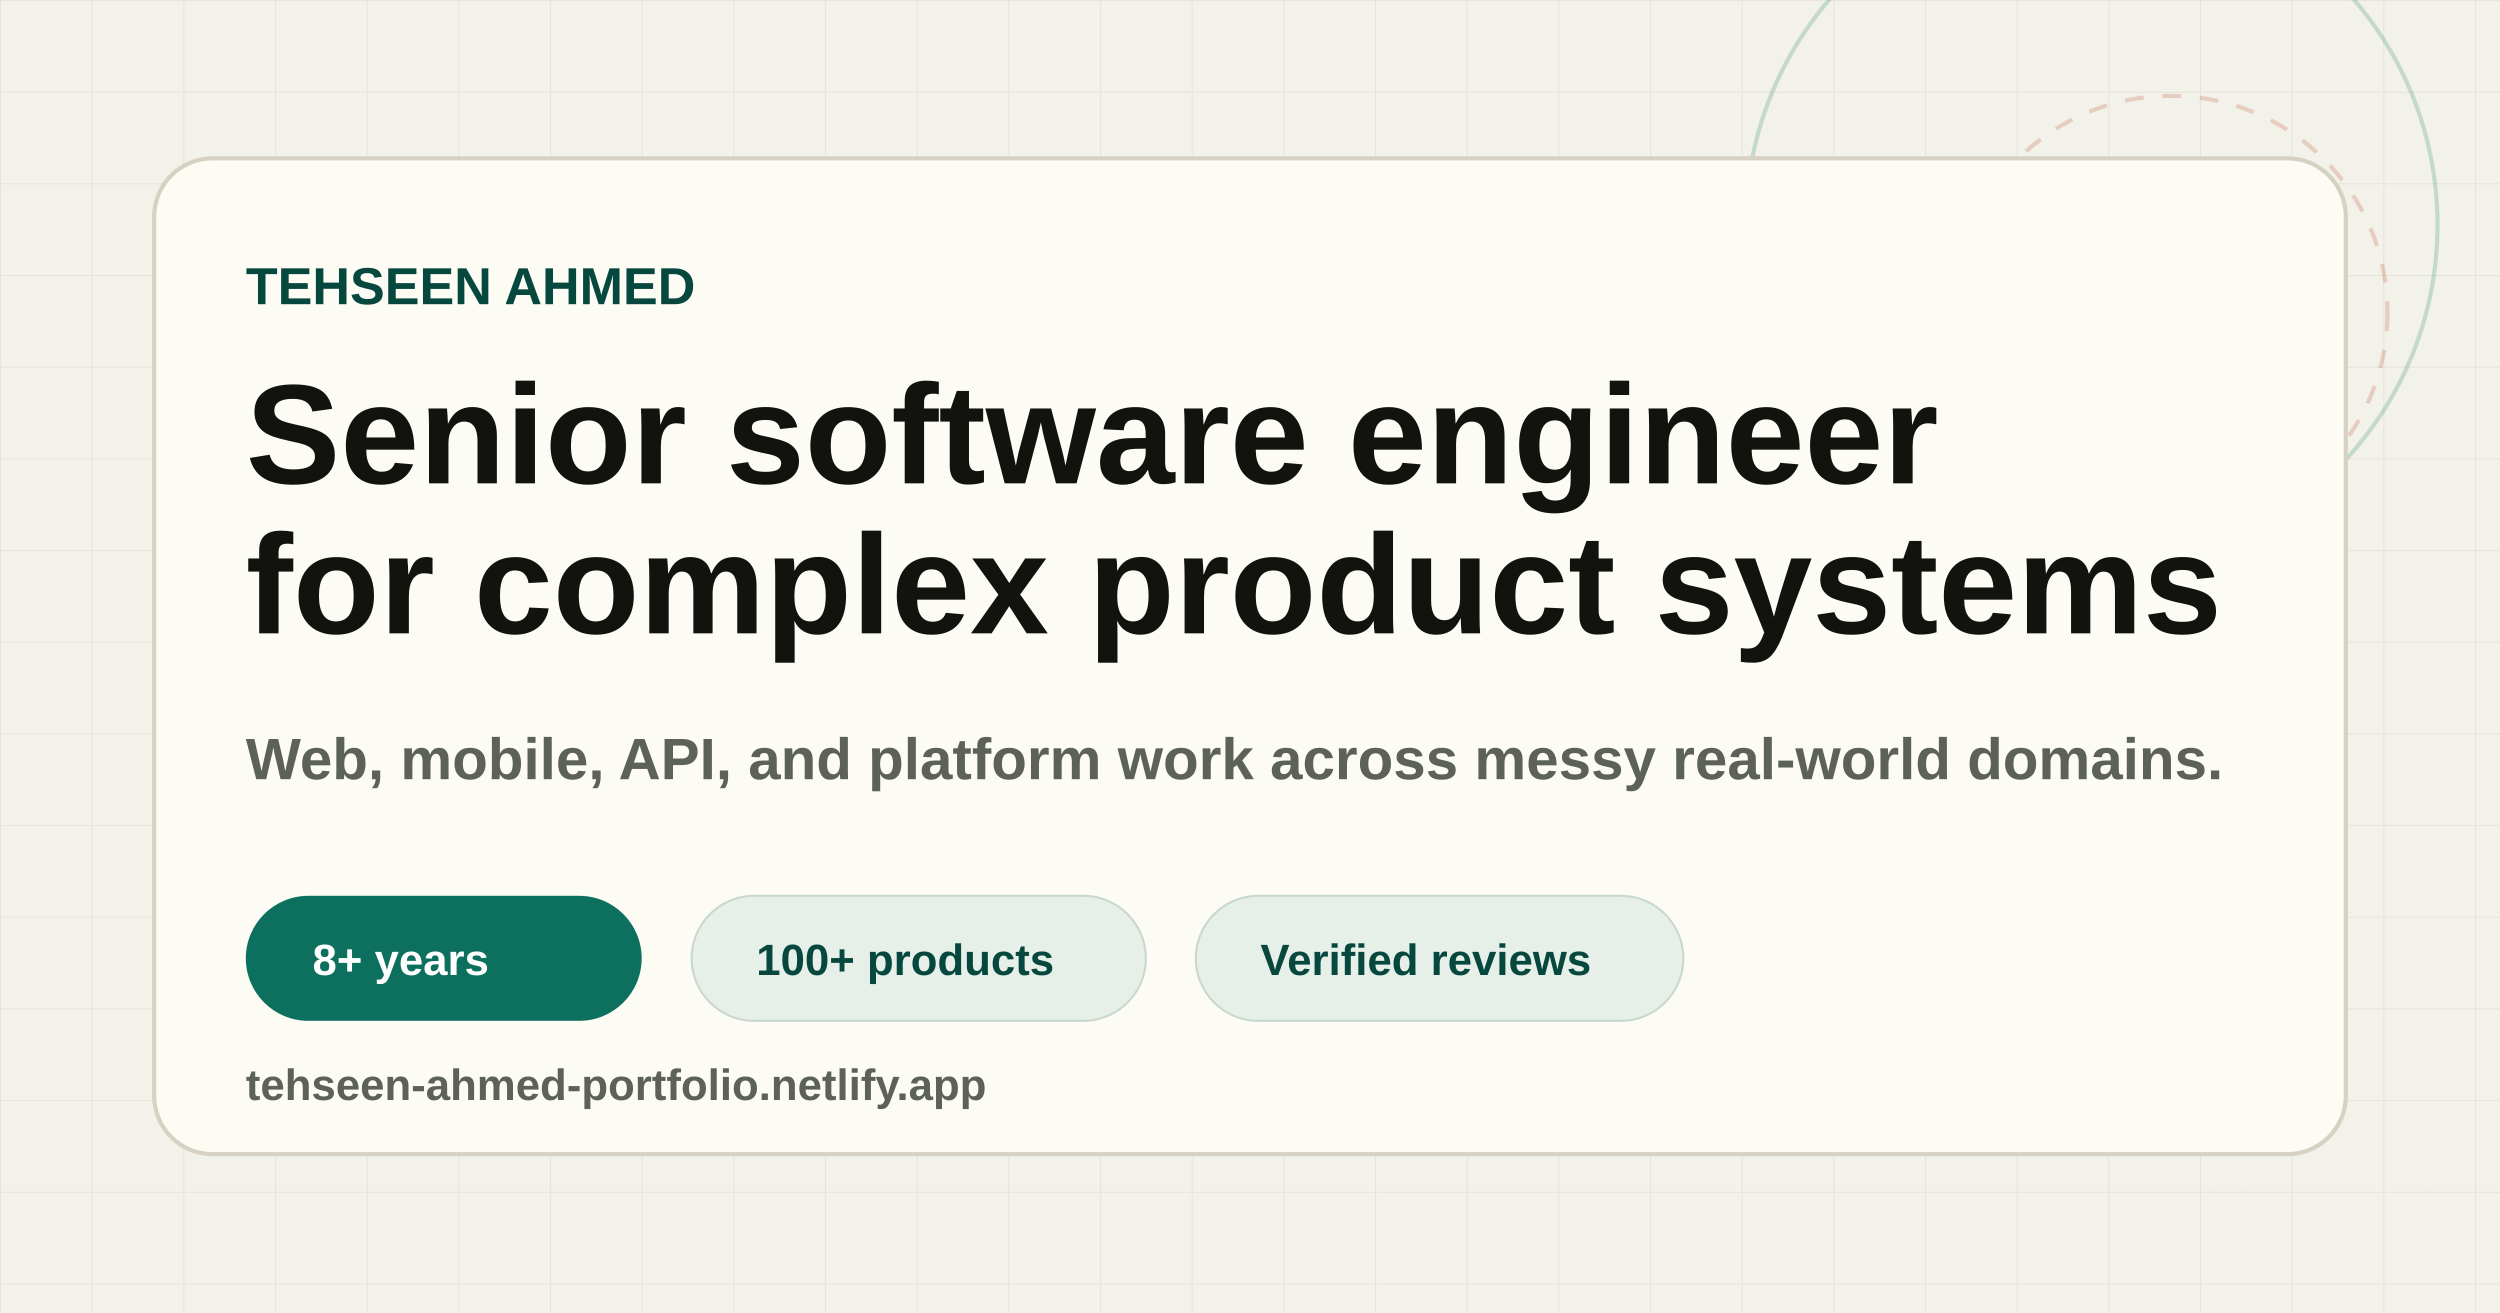
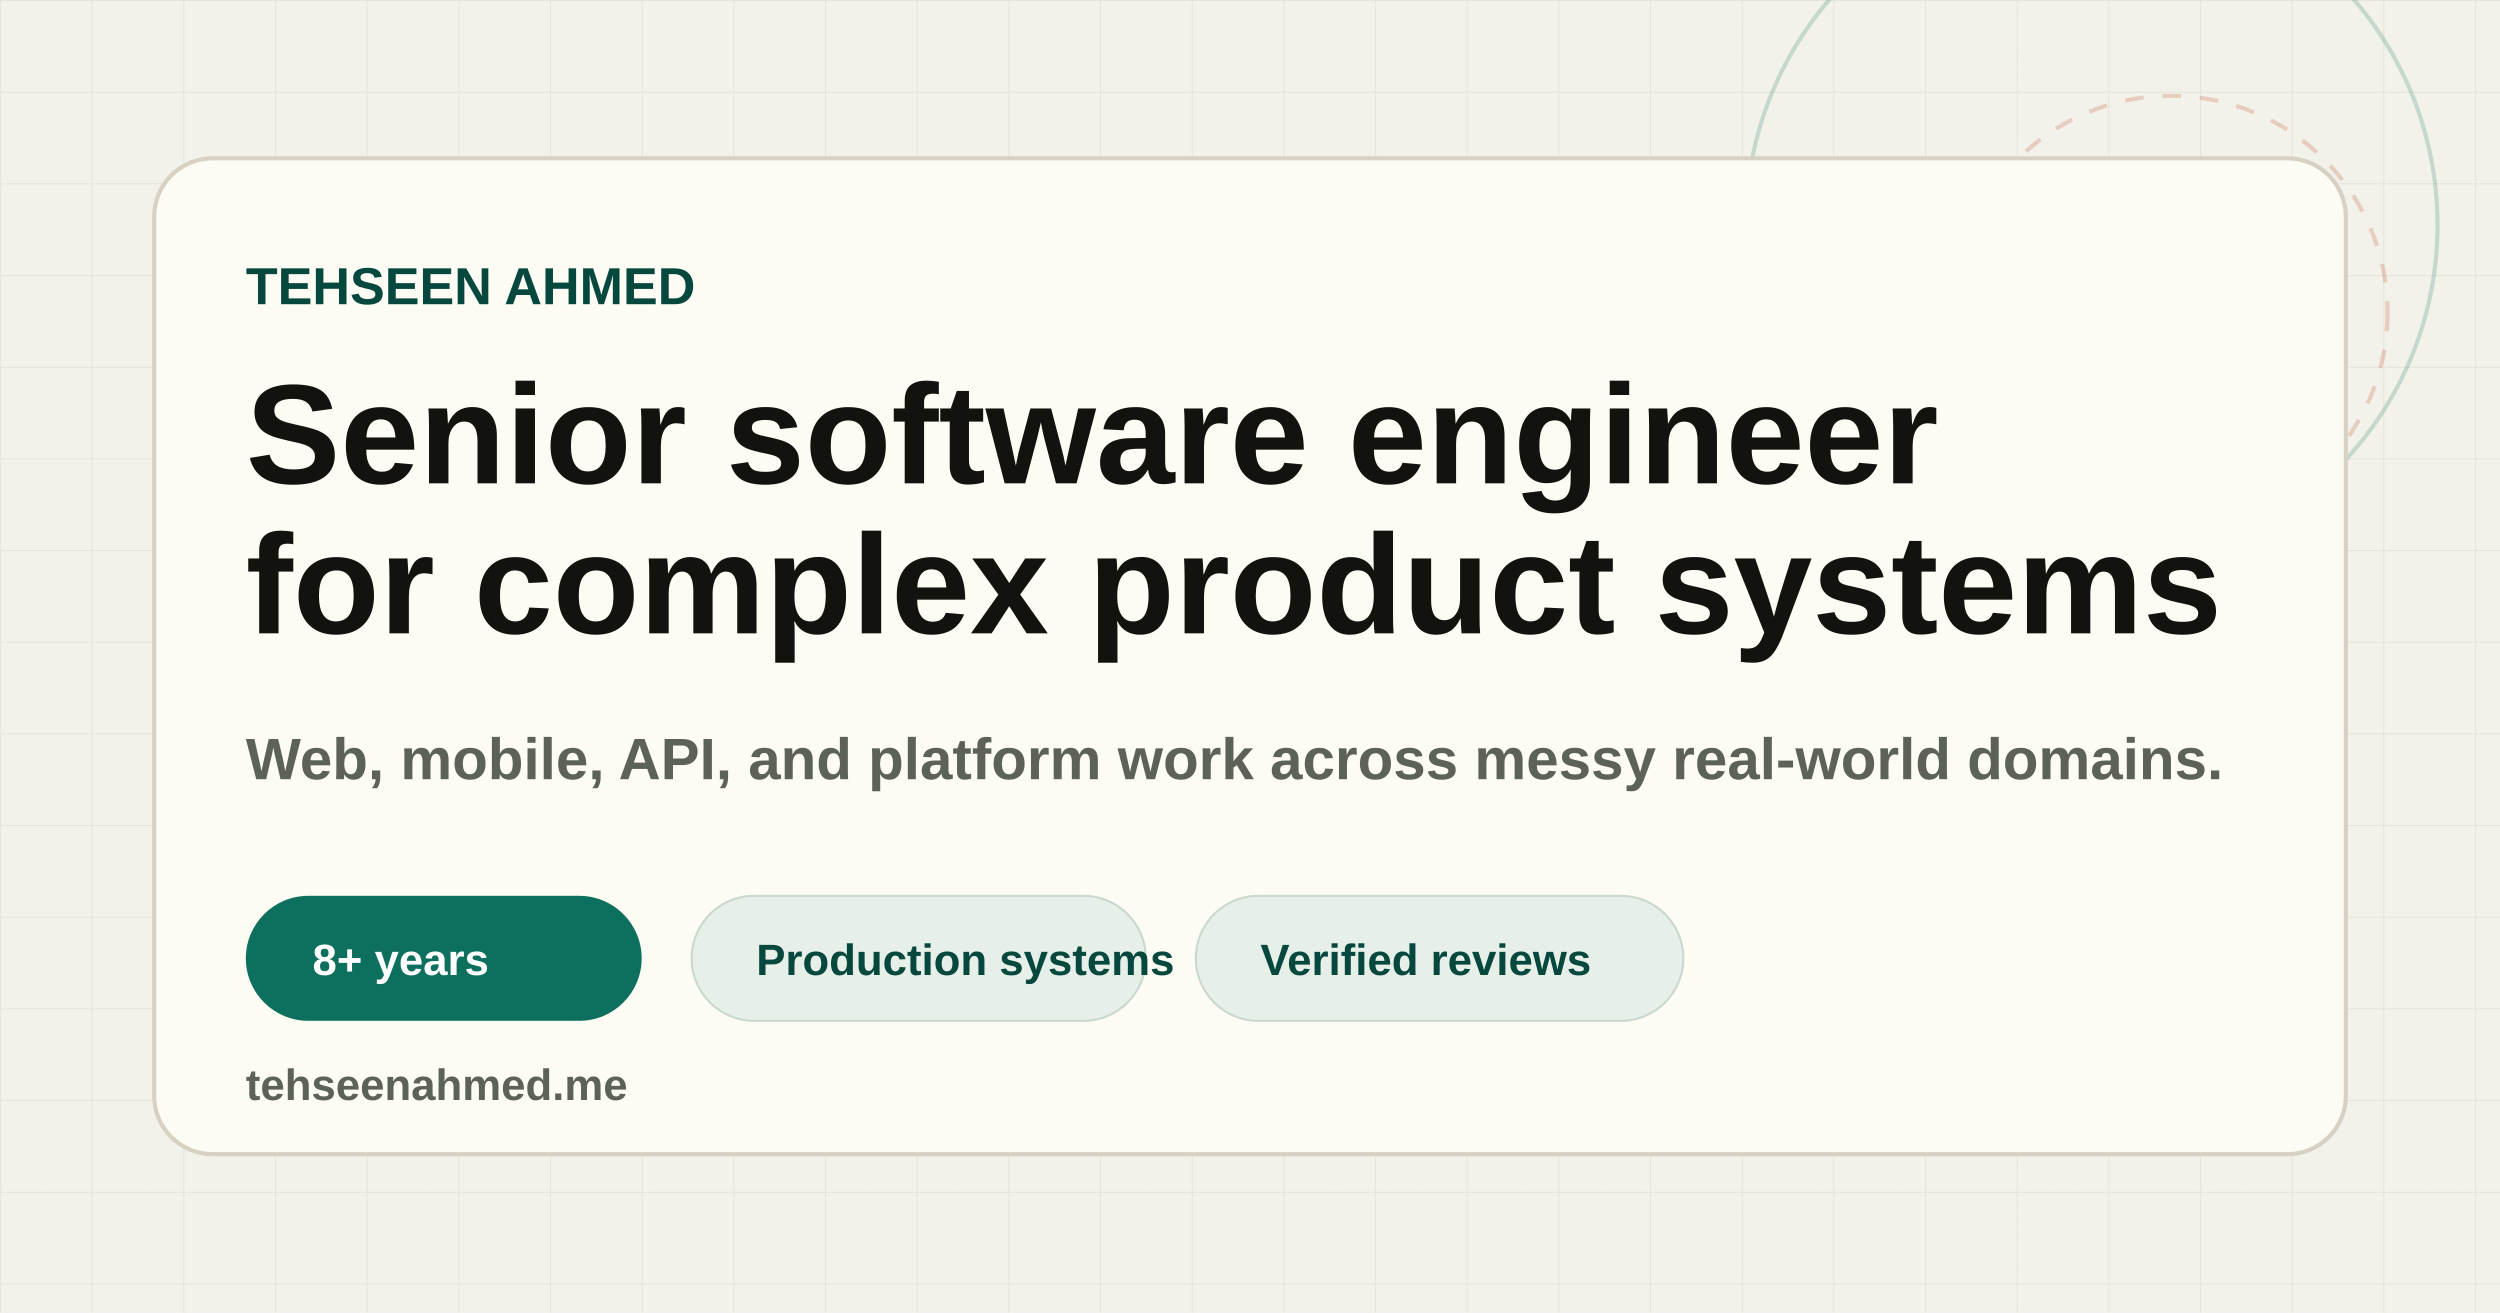
<svg xmlns="http://www.w3.org/2000/svg" width="1200" height="630" viewBox="0 0 1200 630" role="img" aria-label="Tehseen Ahmed portfolio cover">
  <defs>
    <pattern id="grid" width="44" height="44" patternUnits="userSpaceOnUse">
      <path d="M44 0H0v44" fill="none" stroke="#d6d1c3" stroke-width="1" opacity="0.42" />
    </pattern>
  </defs>
  <rect width="1200" height="630" fill="#f3f2ea" />
  <rect width="1200" height="630" fill="url(#grid)" />
  <circle cx="1004" cy="108" r="166" fill="none" stroke="#0d6f5d" stroke-width="2" opacity="0.2" />
  <circle cx="1042" cy="150" r="104" fill="none" stroke="#b44928" stroke-width="2" stroke-dasharray="9 9" opacity="0.22" />
  <rect x="74" y="76" width="1052" height="478" rx="28" fill="#fcfbf4" stroke="#d6d1c3" stroke-width="2" />
  <text x="118" y="146" fill="#06483d" font-family="Arial, Helvetica, sans-serif" font-size="25" font-weight="800">TEHSEEN AHMED</text>
  <text x="118" y="232" fill="#12130f" font-family="Arial, Helvetica, sans-serif" font-size="68" font-weight="900">Senior software engineer</text>
  <text x="118" y="304" fill="#12130f" font-family="Arial, Helvetica, sans-serif" font-size="68" font-weight="900">for complex product systems</text>
  <text x="118" y="374" fill="#5d6258" font-family="Arial, Helvetica, sans-serif" font-size="28" font-weight="600">Web, mobile, API, and platform work across messy real-world domains.</text>
  <g transform="translate(118 430)">
    <rect width="190" height="60" rx="30" fill="#0d6f5d" />
    <text x="32" y="38" fill="#ffffff" font-family="Arial, Helvetica, sans-serif" font-size="21" font-weight="800">8+ years</text>
  </g>
  <g transform="translate(332 430)">
    <rect width="218" height="60" rx="30" fill="#e7efe9" stroke="#c9d8cf" />
-     <text x="31" y="38" fill="#06483d" font-family="Arial, Helvetica, sans-serif" font-size="21" font-weight="800">100+ products</text>
+     <text x="31" y="38" fill="#06483d" font-family="Arial, Helvetica, sans-serif" font-size="21" font-weight="800">Production systems</text>
  </g>
  <g transform="translate(574 430)">
    <rect width="234" height="60" rx="30" fill="#e7efe9" stroke="#c9d8cf" />
    <text x="31" y="38" fill="#06483d" font-family="Arial, Helvetica, sans-serif" font-size="21" font-weight="800">Verified reviews</text>
  </g>
-   <text x="118" y="528" fill="#5d6258" font-family="Arial, Helvetica, sans-serif" font-size="21" font-weight="700">tehseen-ahmed-portfolio.netlify.app</text>
+   <text x="118" y="528" fill="#5d6258" font-family="Arial, Helvetica, sans-serif" font-size="21" font-weight="700">tehseenahmed.me</text>
</svg>
